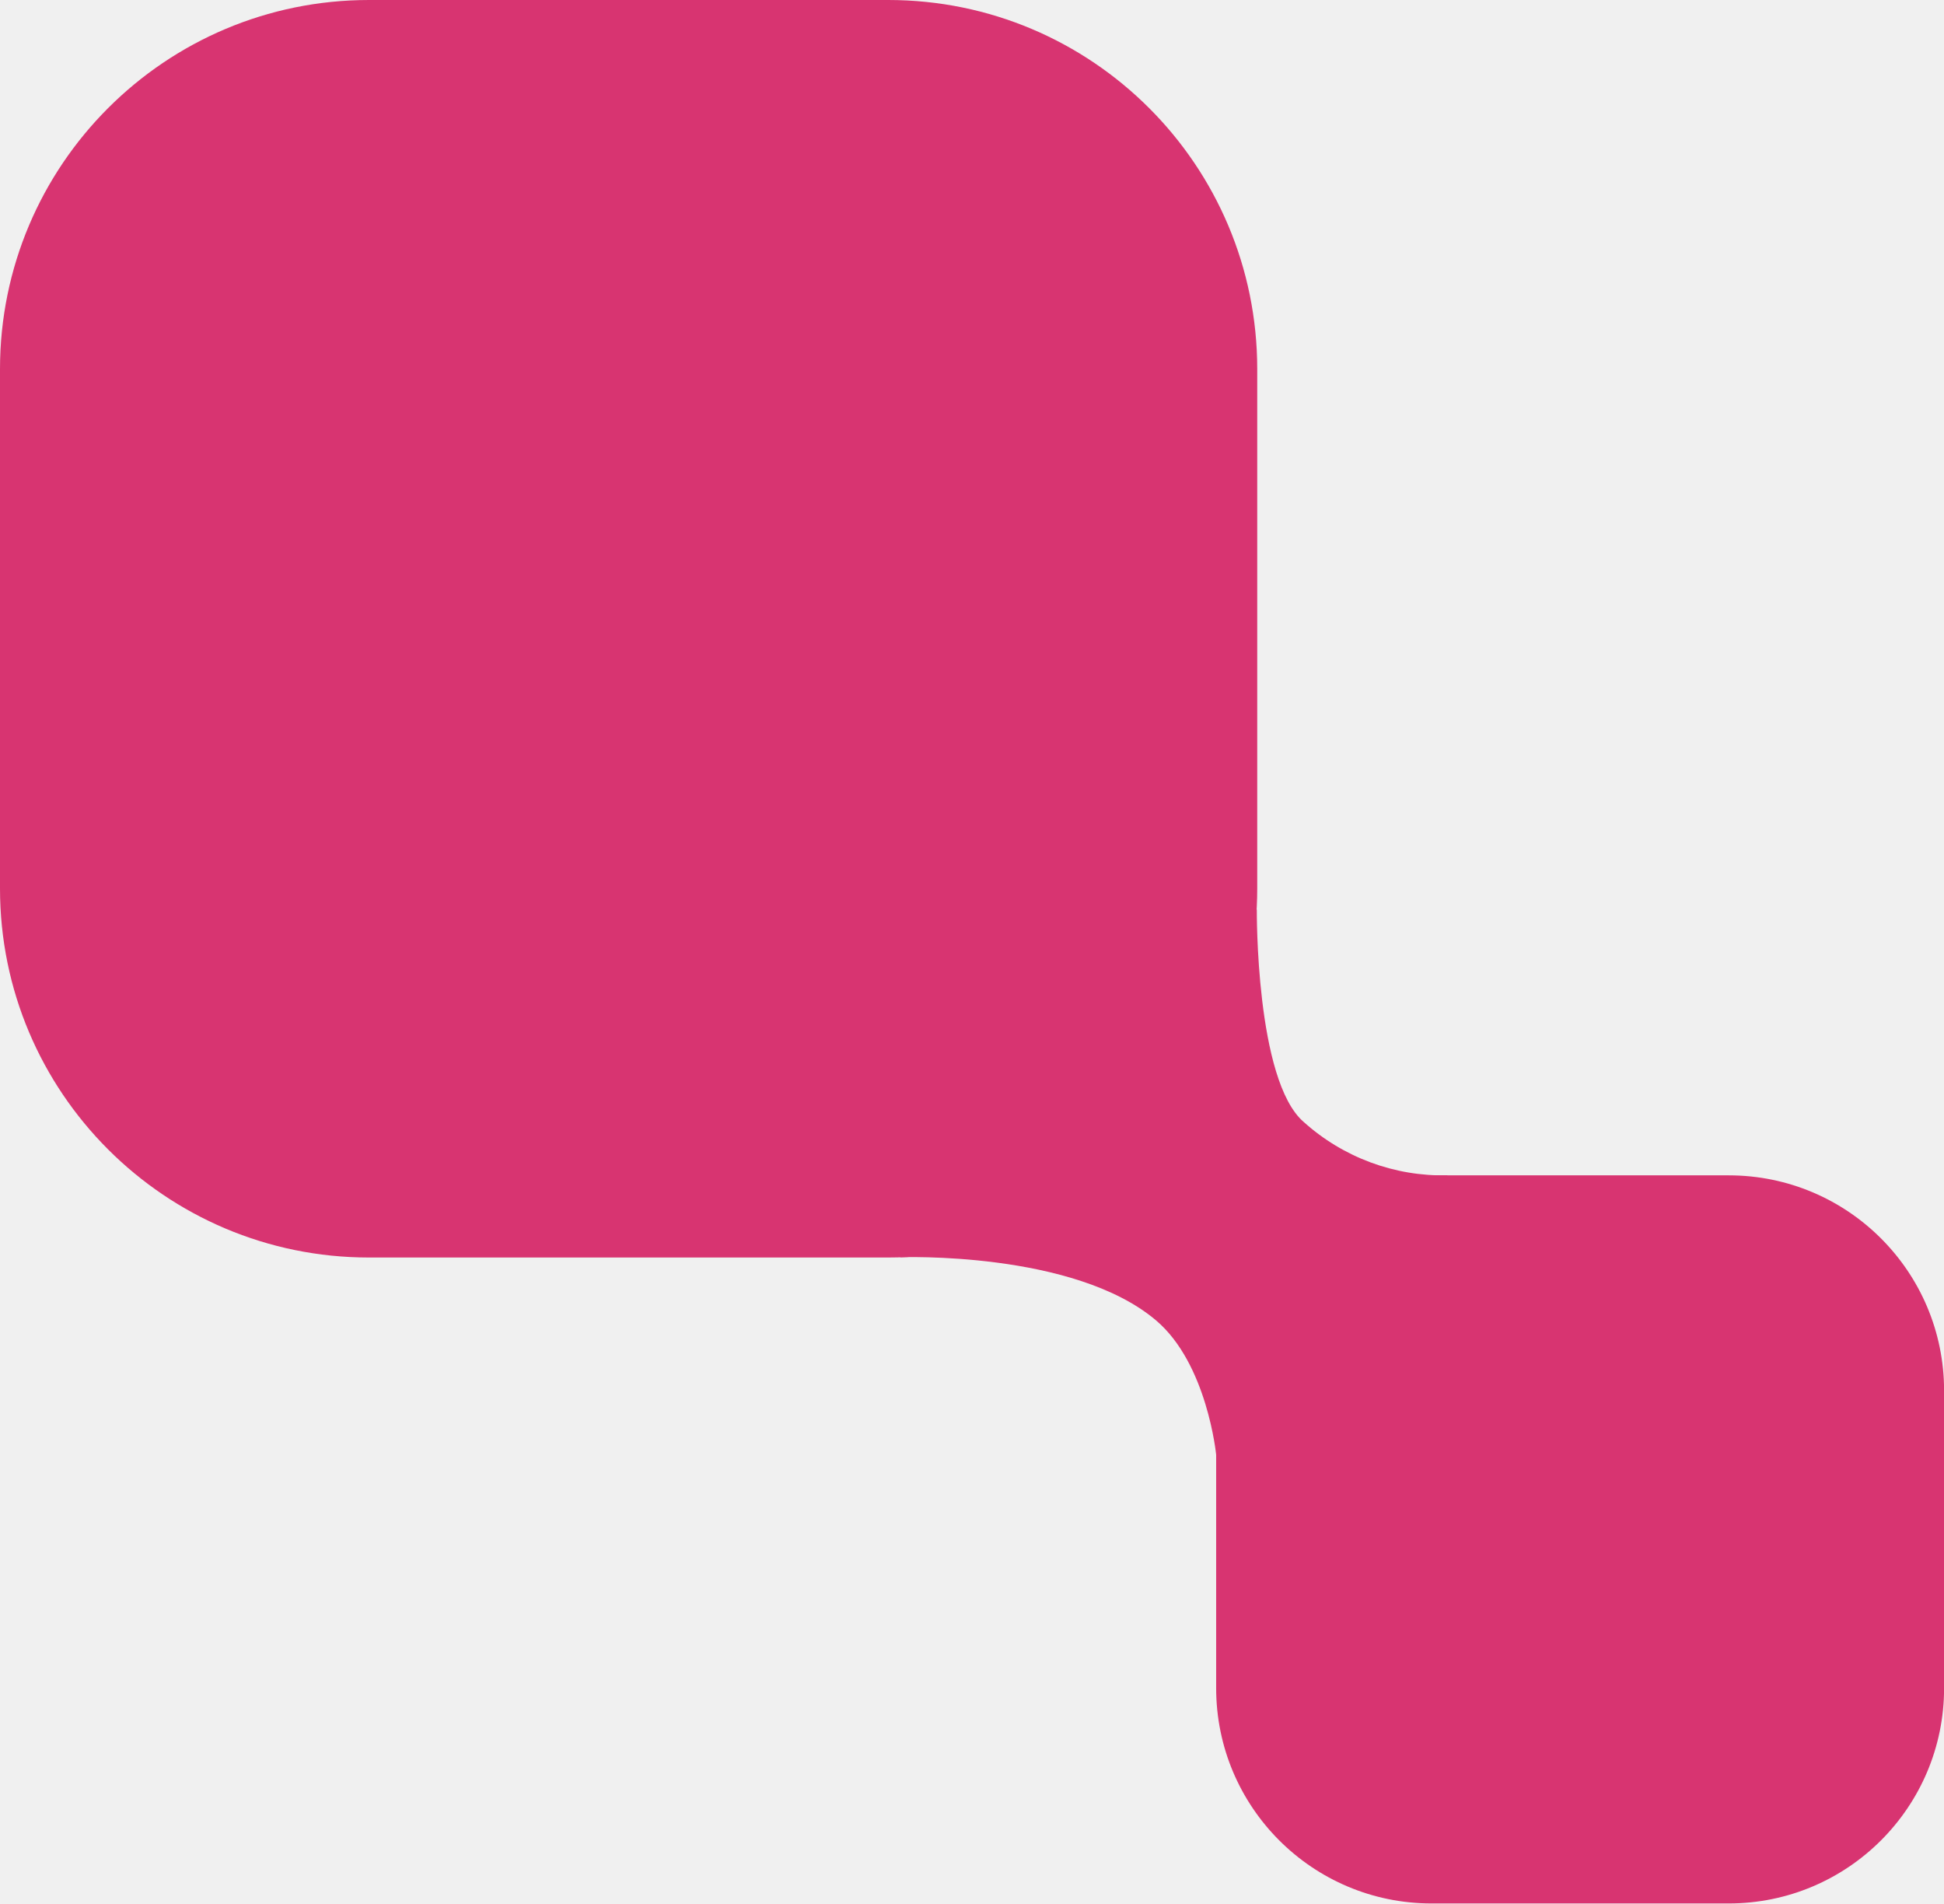
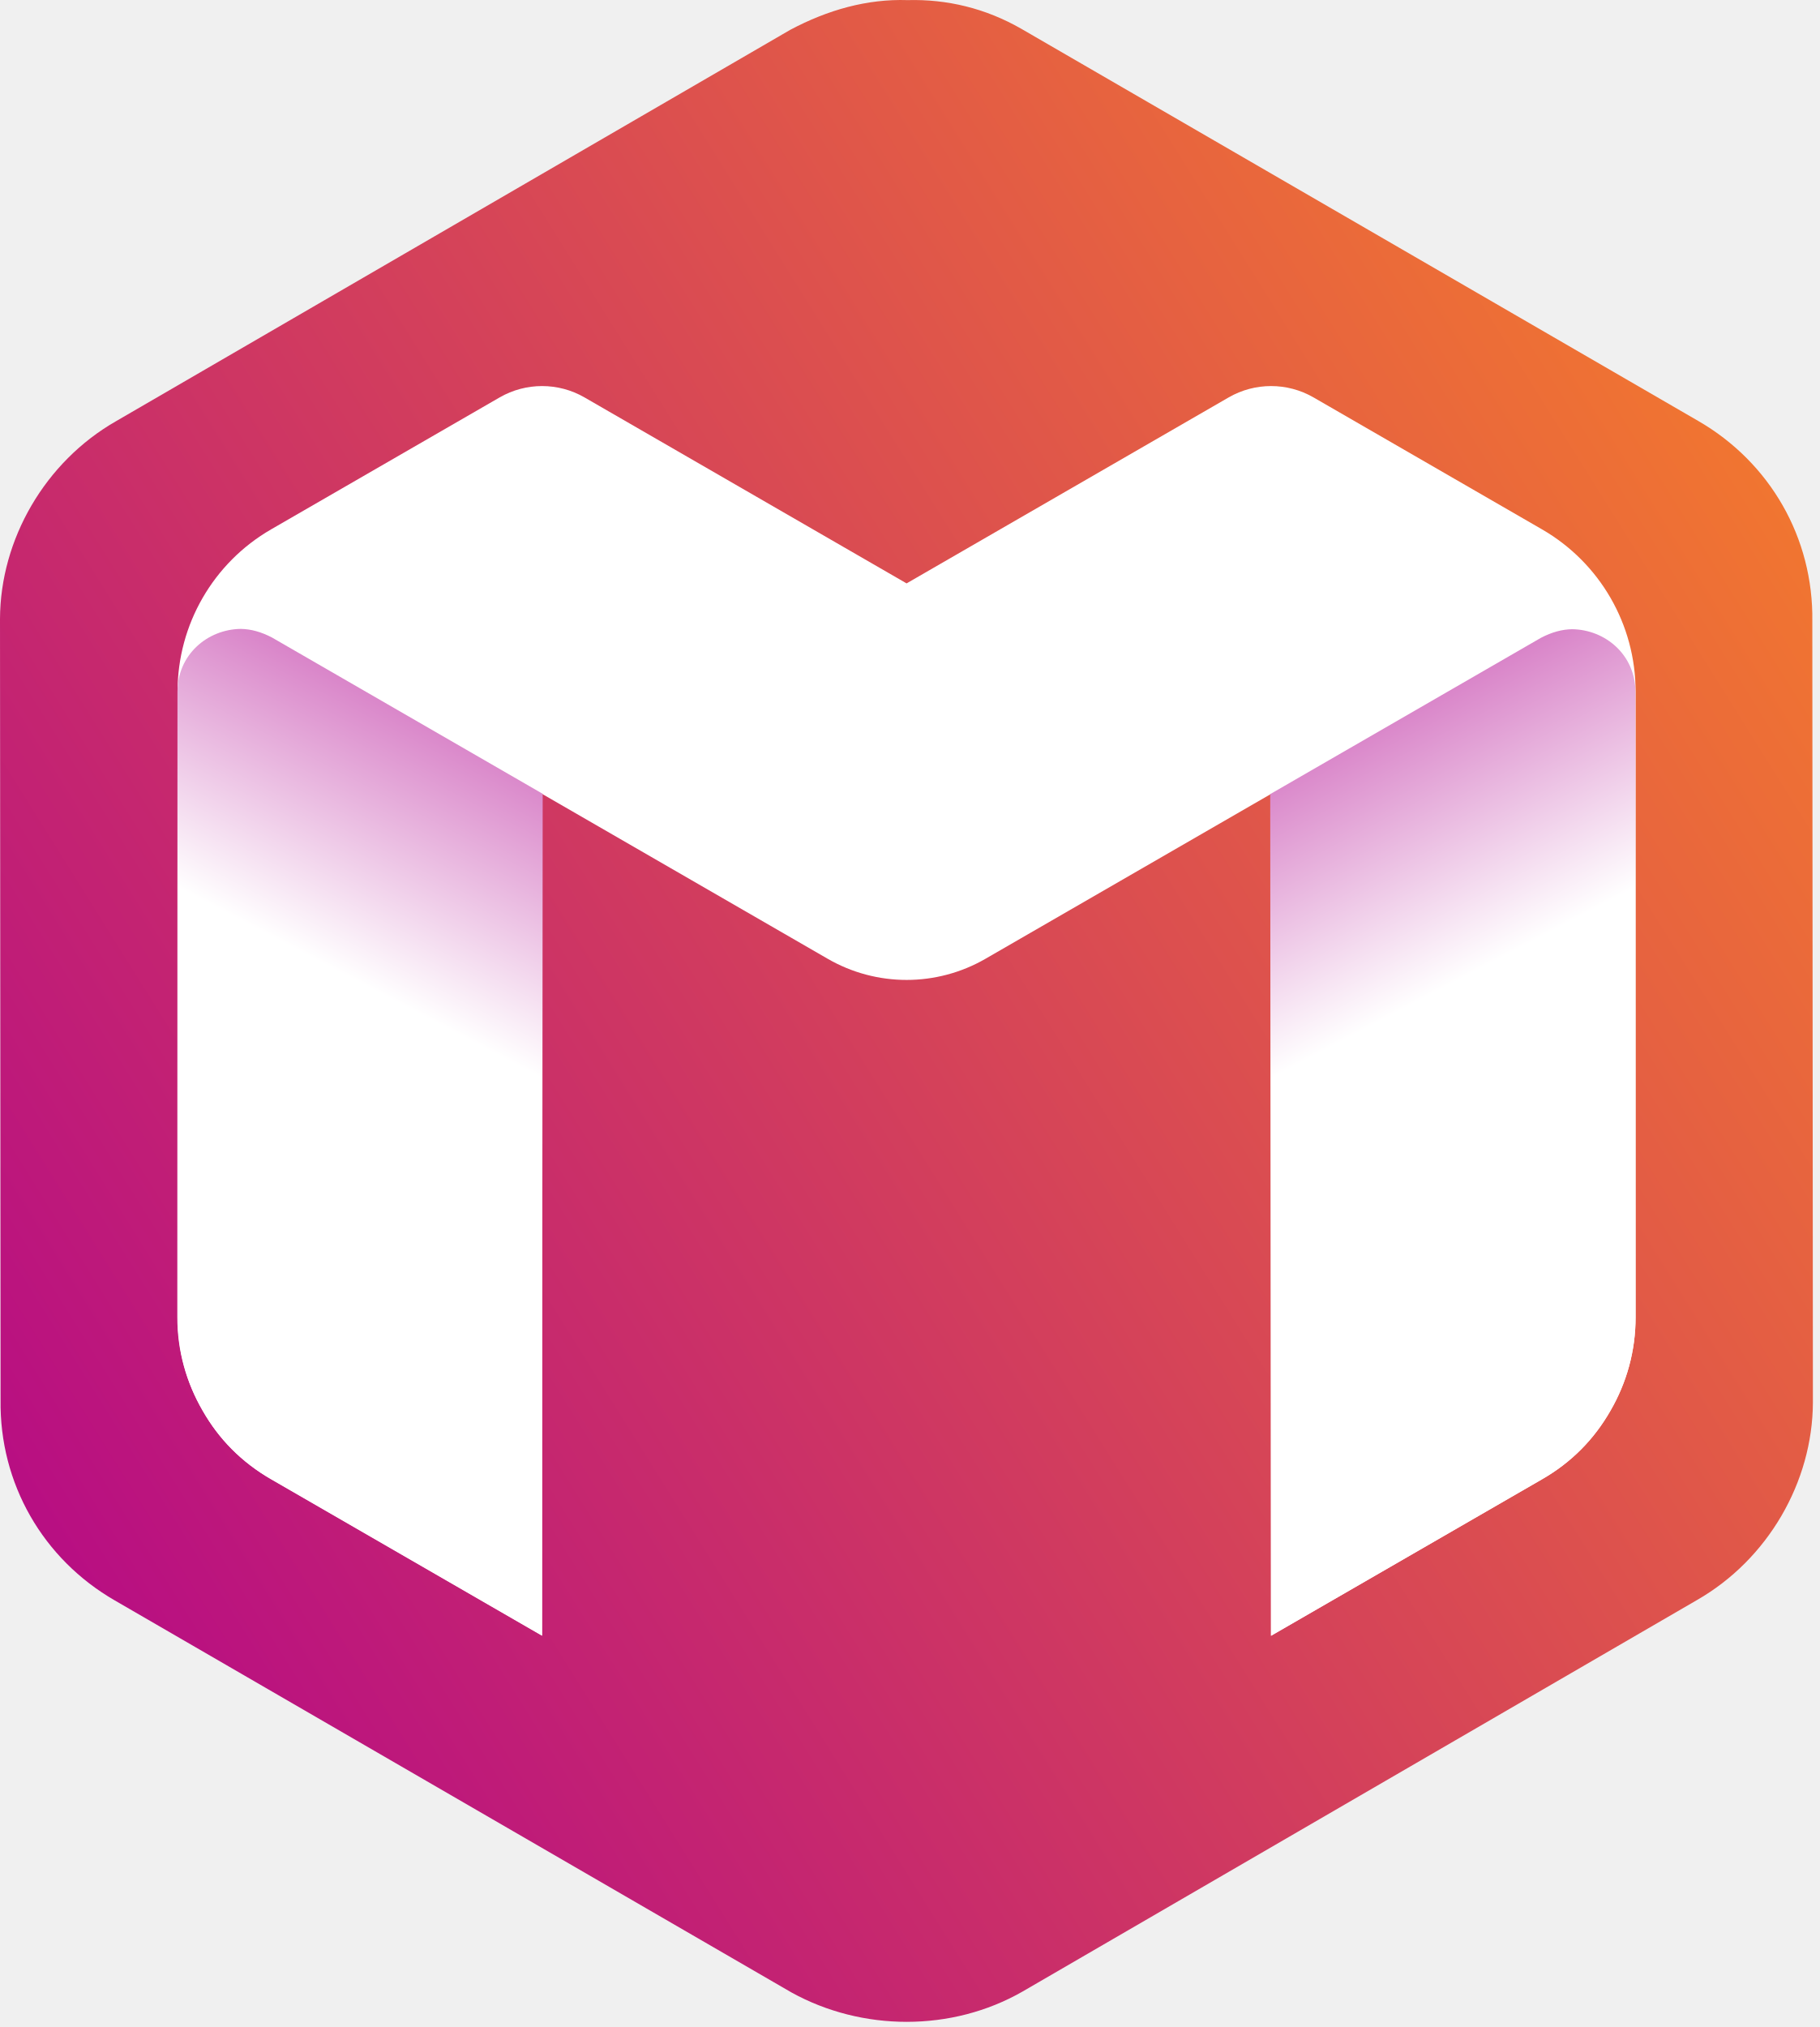
- <svg xmlns="http://www.w3.org/2000/svg" viewBox="0 0 232.85 227.94">
-   <g fill="#d83471">
-     <rect height="150.59" rx="44.2" width="150.59" />
-     <rect height="87.19" rx="25.79" width="87.19" x="145.67" y="140.75" />
-     <path d="m145.67 174.21s-1.06-10.9-7.21-16.1c-9.87-8.35-30.65-7.55-30.65-7.55l42.73-41.65s-.17 20.48 5.62 25.45a24.94 24.94 0 0 0 17.24 6.39z" />
+ <svg xmlns="http://www.w3.org/2000/svg" clip-rule="evenodd" fill-rule="evenodd" stroke-linejoin="round" stroke-miterlimit="2" viewBox="0 0 263 293">
+   <linearGradient id="a" gradientUnits="userSpaceOnUse" x1="0" x2="1" y1="0" y2="0">
+     <stop offset="0" stop-color="#b0008e" />
+     <stop offset="1" stop-color="#ff8f1c" />
+   </linearGradient>
+   <linearGradient id="b" gradientUnits="userSpaceOnUse" x1="0" x2="1" y1=".009" y2=".009">
+     <stop offset="0" stop-color="#b0008e" />
+     <stop offset=".38" stop-color="#b0008e" />
+     <stop offset=".87" stop-color="#fff" />
+     <stop offset="1" stop-color="#fff" />
+   </linearGradient>
+   <g fill-rule="nonzero">
+     <path d="m.608.318-.277.008c-.029.001-.057-.014-.072-.038l-.146-.236c-.016-.025-.017-.056-.003-.082l.131-.245c.014-.025.041-.042.07-.043l.277-.008c.029-.001.057.014.072.038l.146.236c.016.025.017.056.003.082l-.131.245c-.007.013-.017.023-.029.03-.012.008-.026.012-.041.013z" fill="url(#a)" transform="matrix(345.794 -214.279 -214.279 -345.794 -27.84829 244.5501)" />
+     <path d="m0-28.528c-.56-.97-1.372-1.796-2.376-2.376l-7.929-4.578c-.911-.525-2.033-.525-2.944 0l-11.175 6.452-11.175-6.452c-.911-.525-2.033-.525-2.944 0l-7.93 4.578c-1.004.58-1.815 1.406-2.375 2.376-.561.971-.87 2.086-.87 3.246v21.712c0 1.159.309 2.274.87 3.245.56.97 1.371 1.796 2.375 2.376l9.402 5.428v-29.207l9.91 5.721c1.694.978 3.78.978 5.474 0l9.91-5.721v29.207l9.401-5.428c1.004-.58 1.816-1.406 2.376-2.376.561-.971.87-2.086.87-3.245v-21.712c0-1.16-.309-2.275-.87-3.246" fill="#fff" transform="matrix(4.16667 0 0 4.16667 232.8298 205.2871)" />
+     <g fill="url(#b)">
+       <path d="m.717-.324.49.255c.027.014.048.034.063.058.016.024.025.052.026.082l.012.276-.66-.343-.012-.276c0-.011.002-.02.006-.028.014-.026.046-.039.075-.024z" transform="matrix(-75.5451 145.076 145.076 75.5451 126.8268 20.43177)" />
+       <path d="m.717-.324.49.255c.027.014.048.034.063.058.016.024.025.052.026.082l.012.276-.66-.343-.012-.276c0-.011.002-.02.006-.028.014-.026.046-.039.075-.024z" transform="matrix(75.5451 145.076 -145.076 75.5451 135.2618 20.47617)" />
+     </g>
  </g>
</svg>
